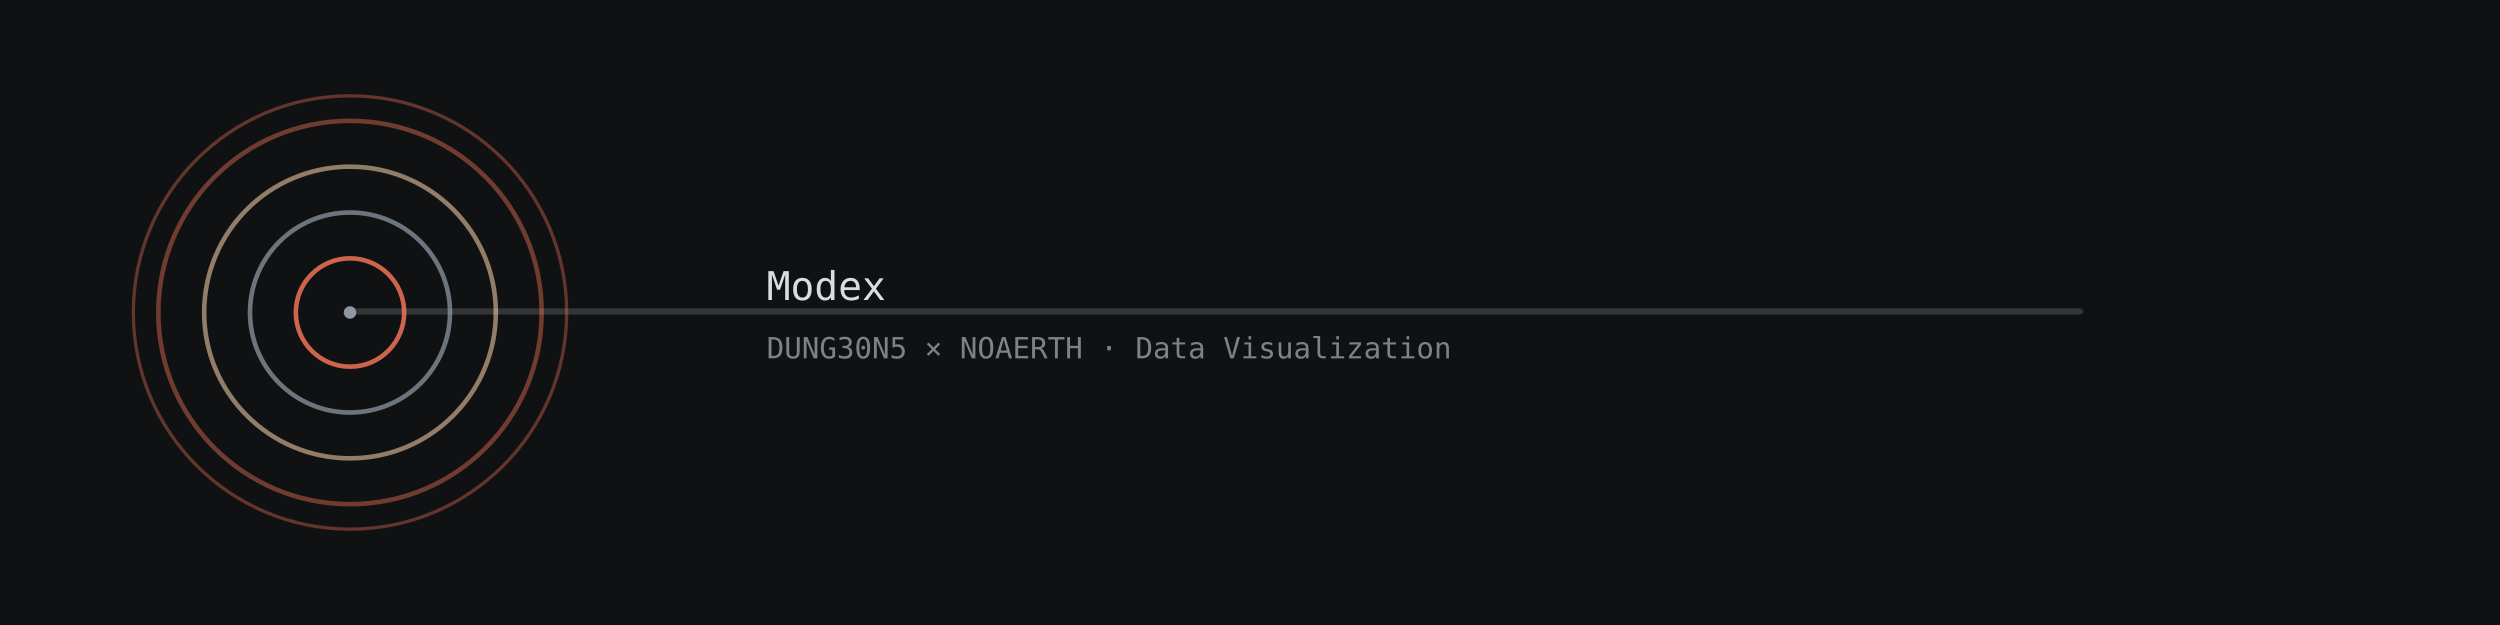
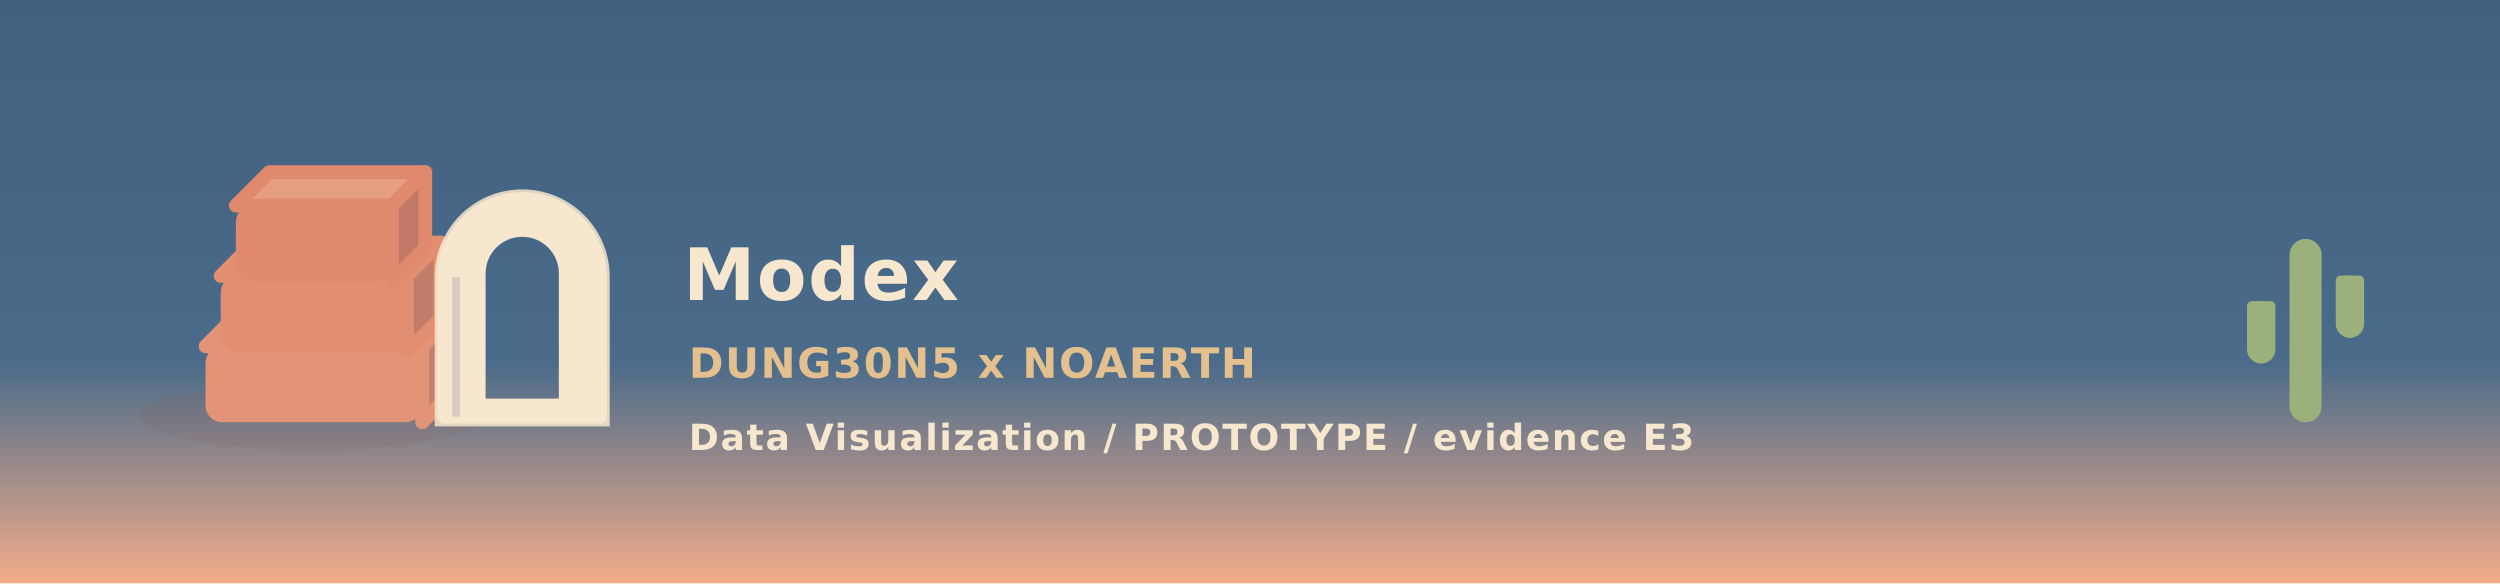
- <svg xmlns="http://www.w3.org/2000/svg" viewBox="0 0 1200 300" width="1200" height="300" role="img" aria-label="Modex identity object">
-   <rect width="1200" height="300" fill="#0f1113" />
-   <defs>
-     <linearGradient id="gft" x1="0" y1="0" x2="1" y2="1">
-       <stop offset="0%" stop-color="#ff7a5c" />
-       <stop offset="100%" stop-color="#9aa5b1" />
-     </linearGradient>
-   </defs>
-   <rect x="168.00" y="148.00" width="832.00" height="3.00" rx="2.00" fill="rgba(241,243,245,0.160)" opacity="1.00" />
-   <circle cx="168.00" cy="150.00" r="26.00" fill="none" stroke="rgba(255,122,92,0.800)" stroke-width="2.20" opacity="1.00" />
-   <circle cx="168.00" cy="150.00" r="48.00" fill="none" stroke="rgba(154,165,177,0.670)" stroke-width="2.20" opacity="1.00" />
-   <circle cx="168.00" cy="150.00" r="70.00" fill="none" stroke="rgba(255,216,177,0.540)" stroke-width="2.20" opacity="1.00" />
-   <circle cx="168.00" cy="150.00" r="92.00" fill="none" stroke="rgba(255,122,92,0.410)" stroke-width="2.20" opacity="1.00" />
+ <svg xmlns="http://www.w3.org/2000/svg" width="900" height="210" viewBox="0 0 900 210" role="img" aria-label="Modex - identity object">
+   <linearGradient id="skyf" x1="0" y1="0" x2="0" y2="1">
+     <stop offset="0" stop-color="#425f7e" />
+     <stop offset="0.62" stop-color="#4a6b8a" />
+     <stop offset="1" stop-color="#f3ad8a" />
+   </linearGradient>
+   <rect width="900" height="210" fill="url(#skyf)" />
+   <rect x="0" y="352" width="900" height="-142" fill="#e3c08d" />
+   <rect x="0" y="352" width="900" height="3" fill="#e6c596" />
+   <ellipse cx="112" cy="150" rx="62" ry="12" fill="rgba(138,90,68,0.11)" />
  <g>
-     <circle cx="168.00" cy="150.00" r="104.00" fill="none" stroke="rgba(255,122,92,0.350)" stroke-width="1.60" opacity="1.00" />
-     <animate attributeName="opacity" values="0.25;1.0;0.25" dur="16.5s" begin="0s" repeatCount="indefinite" />
+     <path d="M74,124.67 L152,124.67 L164,112.67 L86,112.67 Z" fill="#e7a589" stroke="#e39376" stroke-width="5" stroke-linejoin="round" />
+     <path d="M152,124.67 L164,112.67 L164,140 L152,152 Z" fill="#c1816f" stroke="#e39376" stroke-width="5" stroke-linejoin="round" />
+     <rect x="74" y="124.67" width="78" height="27.33" rx="6" fill="#e39376" />
+     <path d="M79.46,99.33 L146.54,99.33 L158.54,87.33 L91.46,87.33 Z" fill="#e6a285" stroke="#e28e71" stroke-width="5" stroke-linejoin="round" />
+     <path d="M146.54,99.33 L158.54,87.33 L158.54,114.67 L146.54,126.67 Z" fill="#c07d6a" stroke="#e28e71" stroke-width="5" stroke-linejoin="round" />
+     <rect x="79.46" y="99.33" width="67.08" height="27.33" rx="6" fill="#e28e71" />
+     <path d="M84.92,74 L141.08,74 L153.08,62 L96.92,62 Z" fill="#e69e82" stroke="#e1896c" stroke-width="5" stroke-linejoin="round" />
+     <path d="M141.08,74 L153.08,62 L153.08,89.33 L141.08,101.33 Z" fill="#bf7966" stroke="#e1896c" stroke-width="5" stroke-linejoin="round" />
+     <rect x="84.92" y="74" width="56.16" height="27.33" rx="6" fill="#e1896c" />
+     <animate attributeName="opacity" values="0.72;1;0.72" dur="6s" begin="0s" repeatCount="indefinite" />
  </g>
-   <circle cx="168" cy="150" r="3" fill="rgba(154,165,177,0.900)">
-     <animate attributeName="opacity" values="0.35;0.95;0.35" dur="16.5s" begin="0s" repeatCount="indefinite" />
-   </circle>
-   <text x="368" y="144" font-family="ui-monospace,Menlo,monospace" font-size="19" fill="rgba(241,243,245,0.900)">Modex</text>
-   <text x="368" y="172" font-family="ui-monospace,Menlo,monospace" font-size="14" fill="rgba(241,243,245,0.500)">DUNG30N5 × NOAERTH · Data Visualization</text>
+   <path d="M160,150 L160,99.68 A28,28 0 0 1 216,99.68 L216,150 Z M172.32,146 L172.32,98.43 A15.68,15.68 0 0 1 203.68,98.43 L203.68,146 Z" fill="#f6e7ce" fill-rule="evenodd" stroke="#f6e7ce" stroke-width="5" stroke-linejoin="round" />
+   <path d="M160,150 L160,99.68 A28,28 0 0 1 216,99.68 L216,150 Z" fill="none" stroke="#f6e7ce" stroke-width="7" stroke-linecap="round" opacity="0.85" />
+   <rect x="162.8" y="99.68" width="2.8" height="50.32" fill="#d7cdbc" />
+   <text x="246" y="108" font-family="Verdana,DejaVu Sans,sans-serif" font-size="26" font-weight="700" letter-spacing="0.6" fill="#f6e7ce" text-anchor="start">Modex</text>
+   <text x="248" y="136" font-family="Verdana,DejaVu Sans,sans-serif" font-size="15" font-weight="700" letter-spacing="0.6" fill="#e3c08d" text-anchor="start">DUNG30N5 x NOAERTH</text>
+   <text x="248" y="162" font-family="Verdana,DejaVu Sans,sans-serif" font-size="13" font-weight="700" letter-spacing="0.6" fill="#f6e7ce" text-anchor="start">Data Visualization  /  PROTOTYPE  /  evidence E3</text>
+   <rect x="824.22" y="86" width="11.56" height="66" rx="5.78" fill="#9bb07a" />
+   <rect x="808.92" y="108.44" width="10.2" height="22.44" rx="5.1" fill="#9bb07a" />
+   <rect x="808.92" y="108.44" width="10.2" height="6.6" rx="1.7" fill="#9bb07a" />
+   <rect x="840.88" y="99.2" width="10.2" height="22.44" rx="5.1" fill="#9bb07a" />
+   <rect x="840.88" y="99.2" width="10.2" height="6.6" rx="1.7" fill="#9bb07a" />
</svg>
